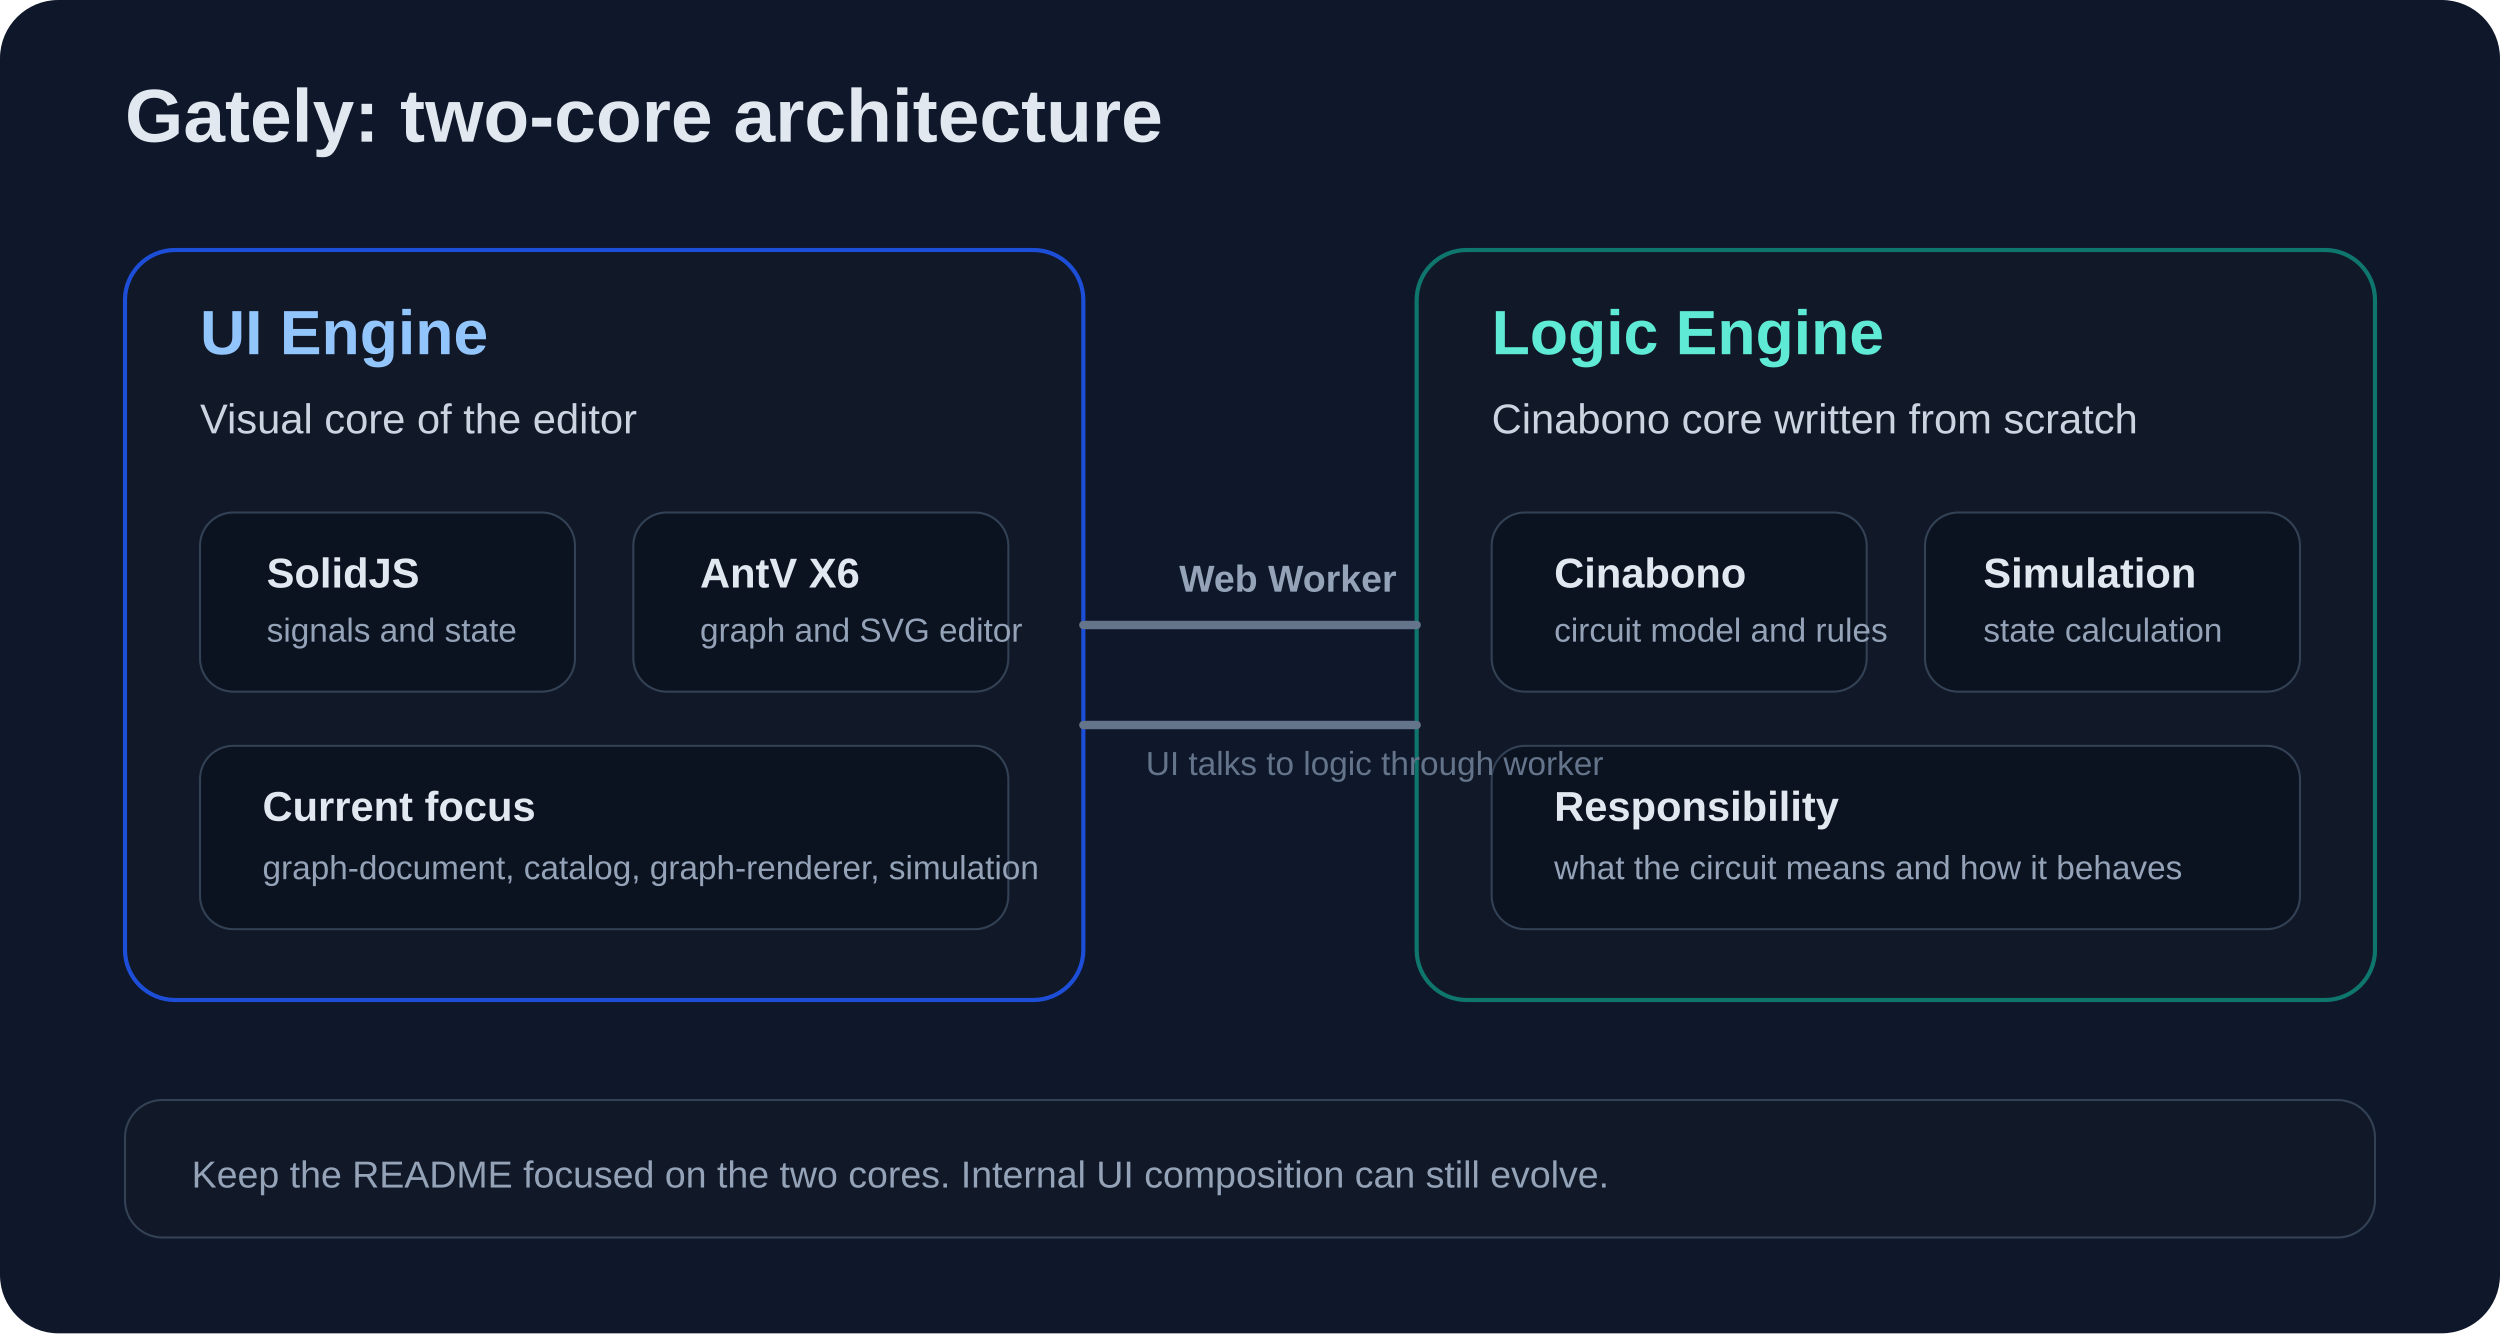
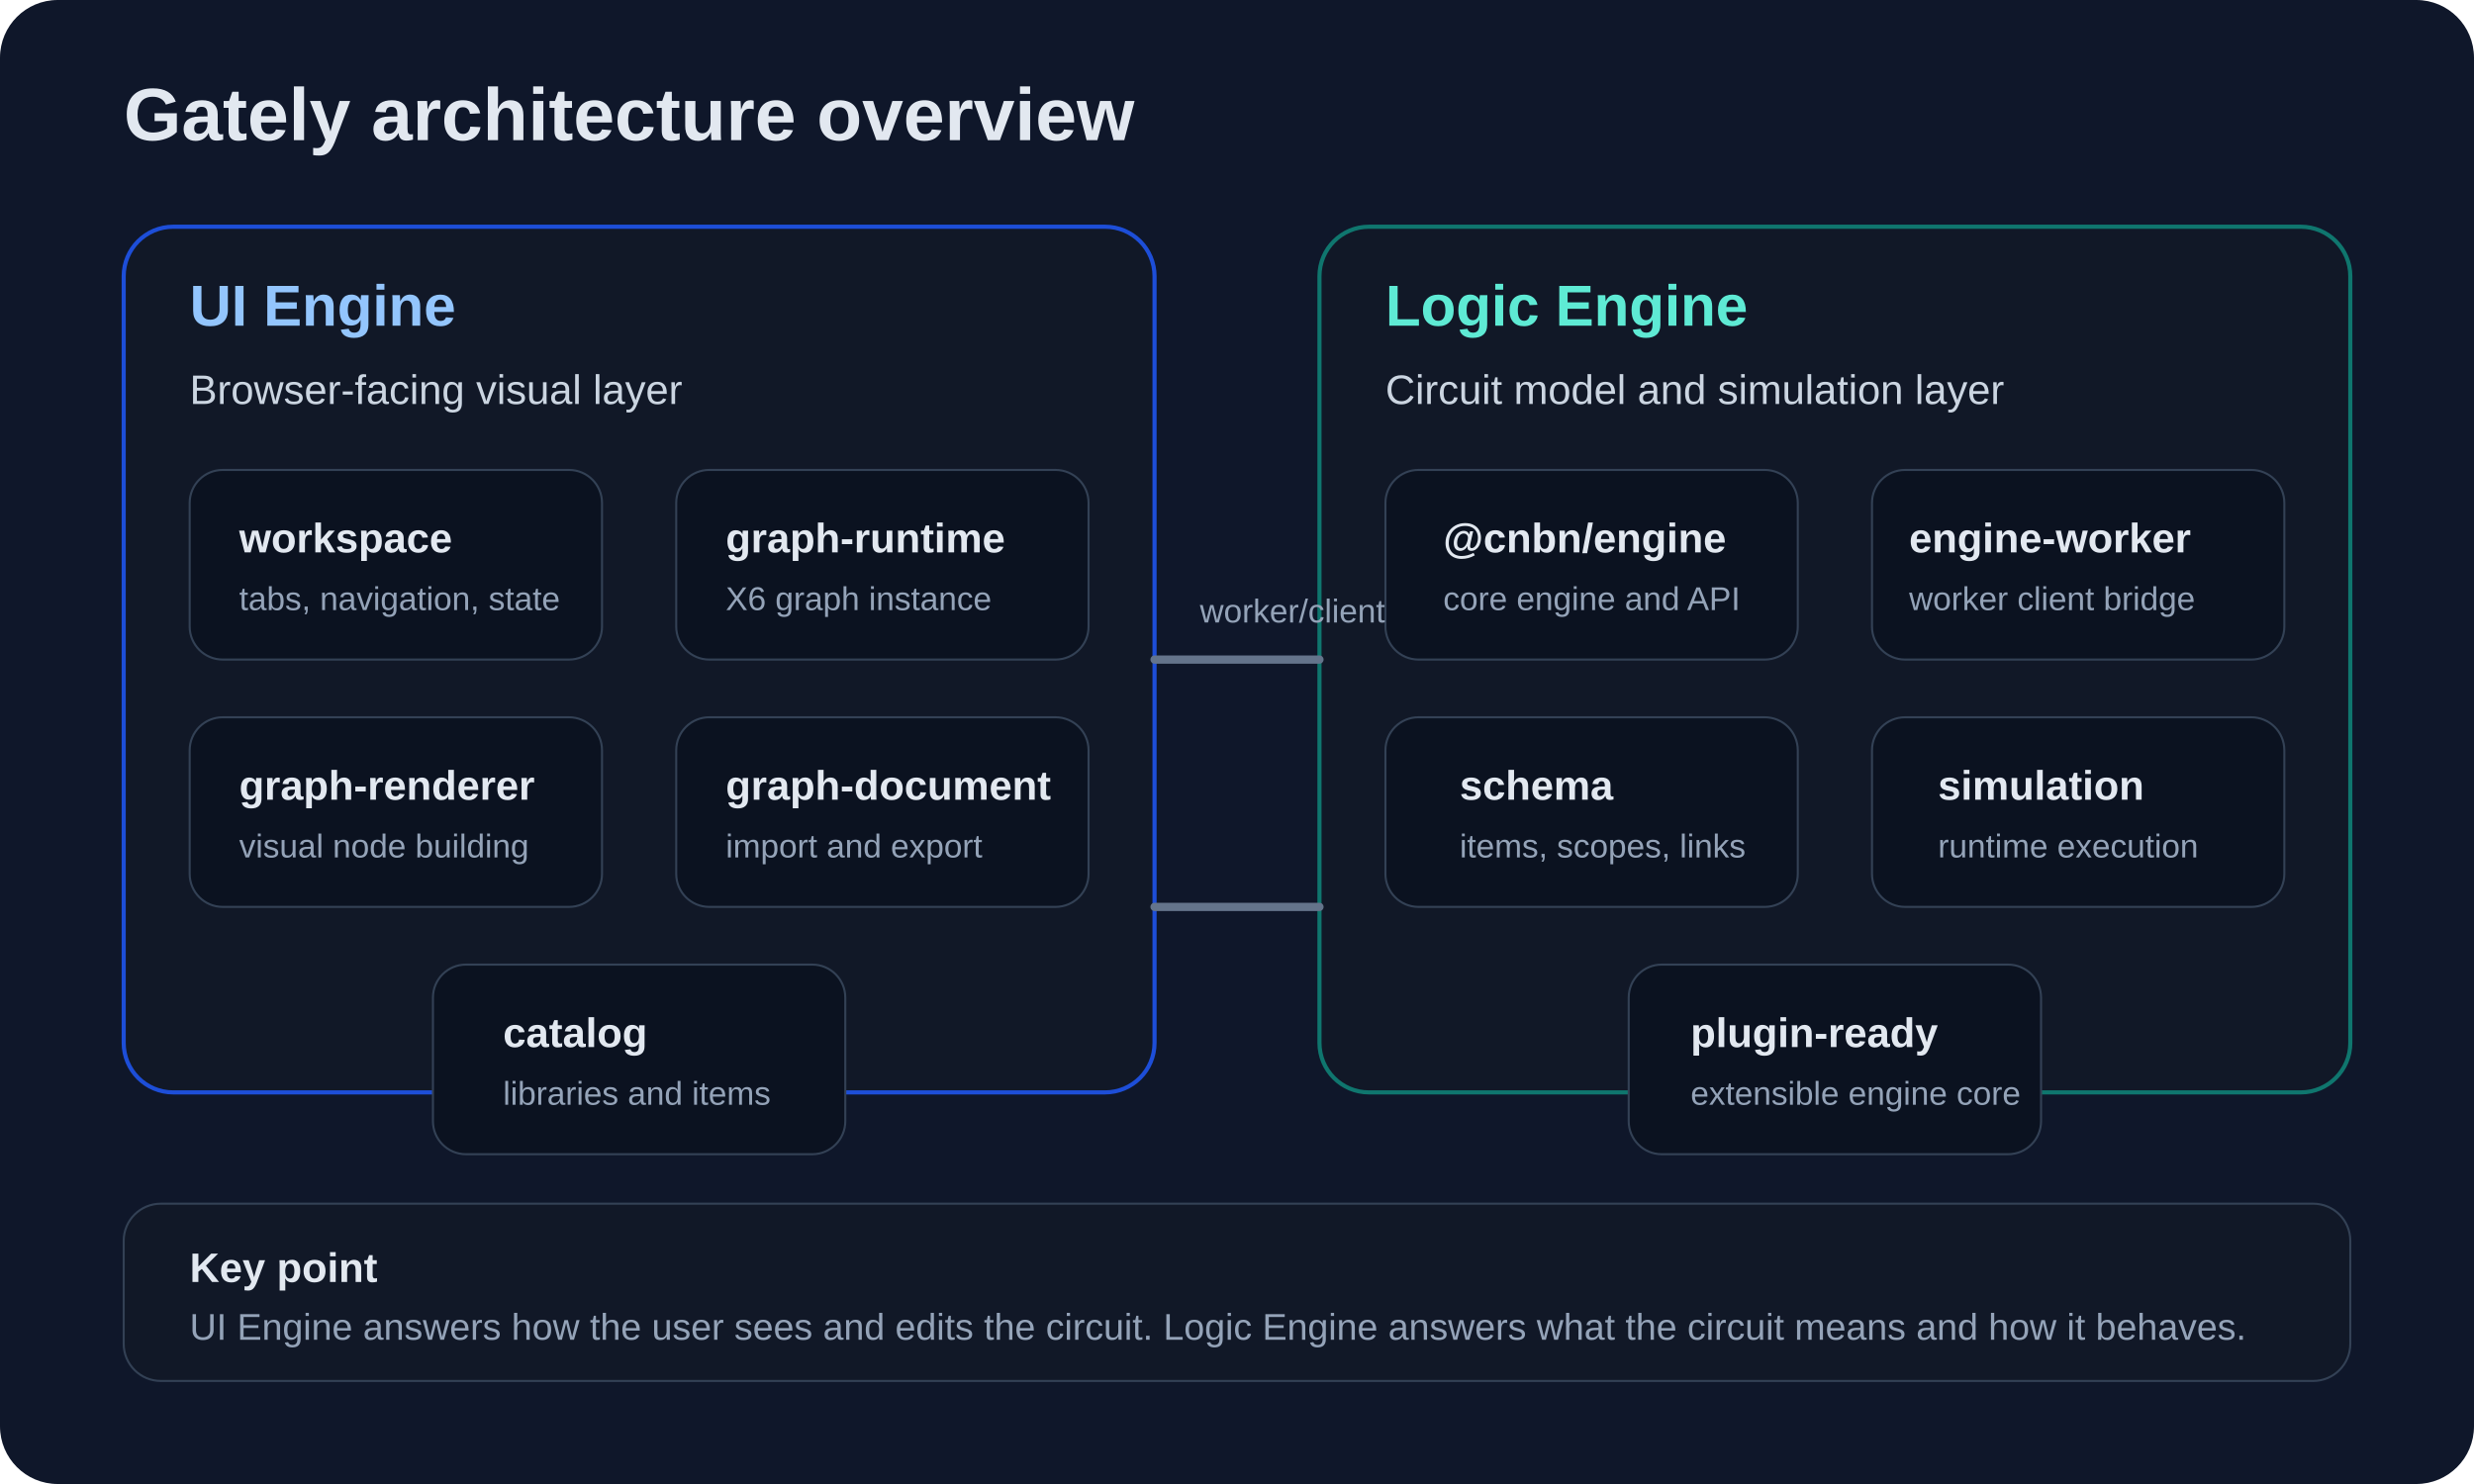
- <svg xmlns="http://www.w3.org/2000/svg" width="1200" height="640" viewBox="0 0 1200 640" fill="none">
-   <rect width="1200" height="640" rx="28" fill="#0F172A" />
+ <svg xmlns="http://www.w3.org/2000/svg" width="1200" height="720" viewBox="0 0 1200 720" fill="none">
+   <rect width="1200" height="720" rx="28" fill="#0F172A" />
  <text x="60" y="68" fill="#E2E8F0" font-family="Segoe UI, Arial, sans-serif" font-size="36" font-weight="700">
-     Gately: two-core architecture
+     Gately architecture overview
  </text>
-   <rect x="60" y="120" width="460" height="360" rx="24" fill="#111827" stroke="#1D4ED8" stroke-width="2" />
-   <text x="96" y="170" fill="#93C5FD" font-family="Segoe UI, Arial, sans-serif" font-size="30" font-weight="700">
+   <rect x="60" y="110" width="500" height="420" rx="24" fill="#111827" stroke="#1D4ED8" stroke-width="2" />
+   <text x="92" y="158" fill="#93C5FD" font-family="Segoe UI, Arial, sans-serif" font-size="28" font-weight="700">
    UI Engine
  </text>
-   <text x="96" y="208" fill="#CBD5E1" font-family="Segoe UI, Arial, sans-serif" font-size="20">
-     Visual core of the editor
+   <text x="92" y="196" fill="#CBD5E1" font-family="Segoe UI, Arial, sans-serif" font-size="20">
+     Browser-facing visual layer
  </text>
-   <rect x="96" y="246" width="180" height="86" rx="16" fill="#0B1220" stroke="#334155" />
-   <text x="128" y="282" fill="#E2E8F0" font-family="Segoe UI, Arial, sans-serif" font-size="20" font-weight="700">
-     SolidJS
+   <rect x="92" y="228" width="200" height="92" rx="16" fill="#0B1220" stroke="#334155" />
+   <text x="116" y="268" fill="#E2E8F0" font-family="Segoe UI, Arial, sans-serif" font-size="20" font-weight="700">
+     workspace
  </text>
-   <text x="128" y="308" fill="#94A3B8" font-family="Segoe UI, Arial, sans-serif" font-size="16">
-     signals and state
+   <text x="116" y="296" fill="#94A3B8" font-family="Segoe UI, Arial, sans-serif" font-size="16">
+     tabs, navigation, state
  </text>
-   <rect x="304" y="246" width="180" height="86" rx="16" fill="#0B1220" stroke="#334155" />
-   <text x="336" y="282" fill="#E2E8F0" font-family="Segoe UI, Arial, sans-serif" font-size="20" font-weight="700">
-     AntV X6
+   <rect x="328" y="228" width="200" height="92" rx="16" fill="#0B1220" stroke="#334155" />
+   <text x="352" y="268" fill="#E2E8F0" font-family="Segoe UI, Arial, sans-serif" font-size="20" font-weight="700">
+     graph-runtime
  </text>
-   <text x="336" y="308" fill="#94A3B8" font-family="Segoe UI, Arial, sans-serif" font-size="16">
-     graph and SVG editor
+   <text x="352" y="296" fill="#94A3B8" font-family="Segoe UI, Arial, sans-serif" font-size="16">
+     X6 graph instance
  </text>
-   <rect x="96" y="358" width="388" height="88" rx="16" fill="#0B1220" stroke="#334155" />
-   <text x="126" y="394" fill="#E2E8F0" font-family="Segoe UI, Arial, sans-serif" font-size="20" font-weight="700">
-     Current focus
+   <rect x="92" y="348" width="200" height="92" rx="16" fill="#0B1220" stroke="#334155" />
+   <text x="116" y="388" fill="#E2E8F0" font-family="Segoe UI, Arial, sans-serif" font-size="20" font-weight="700">
+     graph-renderer
  </text>
-   <text x="126" y="422" fill="#94A3B8" font-family="Segoe UI, Arial, sans-serif" font-size="16">
-     graph-document, catalog, graph-renderer, simulation
+   <text x="116" y="416" fill="#94A3B8" font-family="Segoe UI, Arial, sans-serif" font-size="16">
+     visual node building
  </text>
-   <rect x="680" y="120" width="460" height="360" rx="24" fill="#111827" stroke="#0F766E" stroke-width="2" />
-   <text x="716" y="170" fill="#5EEAD4" font-family="Segoe UI, Arial, sans-serif" font-size="30" font-weight="700">
+   <rect x="328" y="348" width="200" height="92" rx="16" fill="#0B1220" stroke="#334155" />
+   <text x="352" y="388" fill="#E2E8F0" font-family="Segoe UI, Arial, sans-serif" font-size="20" font-weight="700">
+     graph-document
+   </text>
+   <text x="352" y="416" fill="#94A3B8" font-family="Segoe UI, Arial, sans-serif" font-size="16">
+     import and export
+   </text>
+   <rect x="210" y="468" width="200" height="92" rx="16" fill="#0B1220" stroke="#334155" />
+   <text x="244" y="508" fill="#E2E8F0" font-family="Segoe UI, Arial, sans-serif" font-size="20" font-weight="700">
+     catalog
+   </text>
+   <text x="244" y="536" fill="#94A3B8" font-family="Segoe UI, Arial, sans-serif" font-size="16">
+     libraries and items
+   </text>
+   <rect x="640" y="110" width="500" height="420" rx="24" fill="#111827" stroke="#0F766E" stroke-width="2" />
+   <text x="672" y="158" fill="#5EEAD4" font-family="Segoe UI, Arial, sans-serif" font-size="28" font-weight="700">
    Logic Engine
  </text>
-   <text x="716" y="208" fill="#CBD5E1" font-family="Segoe UI, Arial, sans-serif" font-size="20">
-     Cinabono core written from scratch
+   <text x="672" y="196" fill="#CBD5E1" font-family="Segoe UI, Arial, sans-serif" font-size="20">
+     Circuit model and simulation layer
  </text>
-   <rect x="716" y="246" width="180" height="86" rx="16" fill="#0B1220" stroke="#334155" />
-   <text x="746" y="282" fill="#E2E8F0" font-family="Segoe UI, Arial, sans-serif" font-size="20" font-weight="700">
-     Cinabono
+   <rect x="672" y="228" width="200" height="92" rx="16" fill="#0B1220" stroke="#334155" />
+   <text x="700" y="268" fill="#E2E8F0" font-family="Segoe UI, Arial, sans-serif" font-size="20" font-weight="700">
+     @cnbn/engine
  </text>
-   <text x="746" y="308" fill="#94A3B8" font-family="Segoe UI, Arial, sans-serif" font-size="16">
-     circuit model and rules
+   <text x="700" y="296" fill="#94A3B8" font-family="Segoe UI, Arial, sans-serif" font-size="16">
+     core engine and API
  </text>
-   <rect x="924" y="246" width="180" height="86" rx="16" fill="#0B1220" stroke="#334155" />
-   <text x="952" y="282" fill="#E2E8F0" font-family="Segoe UI, Arial, sans-serif" font-size="20" font-weight="700">
-     Simulation
+   <rect x="908" y="228" width="200" height="92" rx="16" fill="#0B1220" stroke="#334155" />
+   <text x="926" y="268" fill="#E2E8F0" font-family="Segoe UI, Arial, sans-serif" font-size="20" font-weight="700">
+     engine-worker
  </text>
-   <text x="952" y="308" fill="#94A3B8" font-family="Segoe UI, Arial, sans-serif" font-size="16">
-     state calculation
+   <text x="926" y="296" fill="#94A3B8" font-family="Segoe UI, Arial, sans-serif" font-size="16">
+     worker client bridge
  </text>
-   <rect x="716" y="358" width="388" height="88" rx="16" fill="#0B1220" stroke="#334155" />
-   <text x="746" y="394" fill="#E2E8F0" font-family="Segoe UI, Arial, sans-serif" font-size="20" font-weight="700">
-     Responsibility
+   <rect x="672" y="348" width="200" height="92" rx="16" fill="#0B1220" stroke="#334155" />
+   <text x="708" y="388" fill="#E2E8F0" font-family="Segoe UI, Arial, sans-serif" font-size="20" font-weight="700">
+     schema
  </text>
-   <text x="746" y="422" fill="#94A3B8" font-family="Segoe UI, Arial, sans-serif" font-size="16">
-     what the circuit means and how it behaves
+   <text x="708" y="416" fill="#94A3B8" font-family="Segoe UI, Arial, sans-serif" font-size="16">
+     items, scopes, links
  </text>
-   <path d="M520 300H680" stroke="#64748B" stroke-width="4" stroke-linecap="round" />
-   <path d="M520 348H680" stroke="#64748B" stroke-width="4" stroke-linecap="round" />
-   <text x="566" y="284" fill="#94A3B8" font-family="Segoe UI, Arial, sans-serif" font-size="18" font-weight="700">
-     Web Worker
+   <rect x="908" y="348" width="200" height="92" rx="16" fill="#0B1220" stroke="#334155" />
+   <text x="940" y="388" fill="#E2E8F0" font-family="Segoe UI, Arial, sans-serif" font-size="20" font-weight="700">
+     simulation
  </text>
-   <text x="550" y="372" fill="#64748B" font-family="Segoe UI, Arial, sans-serif" font-size="16">
-     UI talks to logic through worker
+   <text x="940" y="416" fill="#94A3B8" font-family="Segoe UI, Arial, sans-serif" font-size="16">
+     runtime execution
  </text>
-   <rect x="60" y="528" width="1080" height="66" rx="18" fill="#111827" stroke="#334155" />
-   <text x="92" y="570" fill="#94A3B8" font-family="Segoe UI, Arial, sans-serif" font-size="18">
-     Keep the README focused on the two cores. Internal UI composition can still evolve.
+   <rect x="790" y="468" width="200" height="92" rx="16" fill="#0B1220" stroke="#334155" />
+   <text x="820" y="508" fill="#E2E8F0" font-family="Segoe UI, Arial, sans-serif" font-size="20" font-weight="700">
+     plugin-ready
+   </text>
+   <text x="820" y="536" fill="#94A3B8" font-family="Segoe UI, Arial, sans-serif" font-size="16">
+     extensible engine core
+   </text>
+   <path d="M560 320H640" stroke="#64748B" stroke-width="4" stroke-linecap="round" />
+   <path d="M560 440H640" stroke="#64748B" stroke-width="4" stroke-linecap="round" />
+   <text x="582" y="302" fill="#94A3B8" font-family="Segoe UI, Arial, sans-serif" font-size="16">
+     worker/client
+   </text>
+   <rect x="60" y="584" width="1080" height="86" rx="18" fill="#111827" stroke="#334155" />
+   <text x="92" y="622" fill="#E2E8F0" font-family="Segoe UI, Arial, sans-serif" font-size="20" font-weight="700">
+     Key point
+   </text>
+   <text x="92" y="650" fill="#94A3B8" font-family="Segoe UI, Arial, sans-serif" font-size="18">
+     UI Engine answers how the user sees and edits the circuit. Logic Engine answers what the circuit means and how it behaves.
  </text>
</svg>
